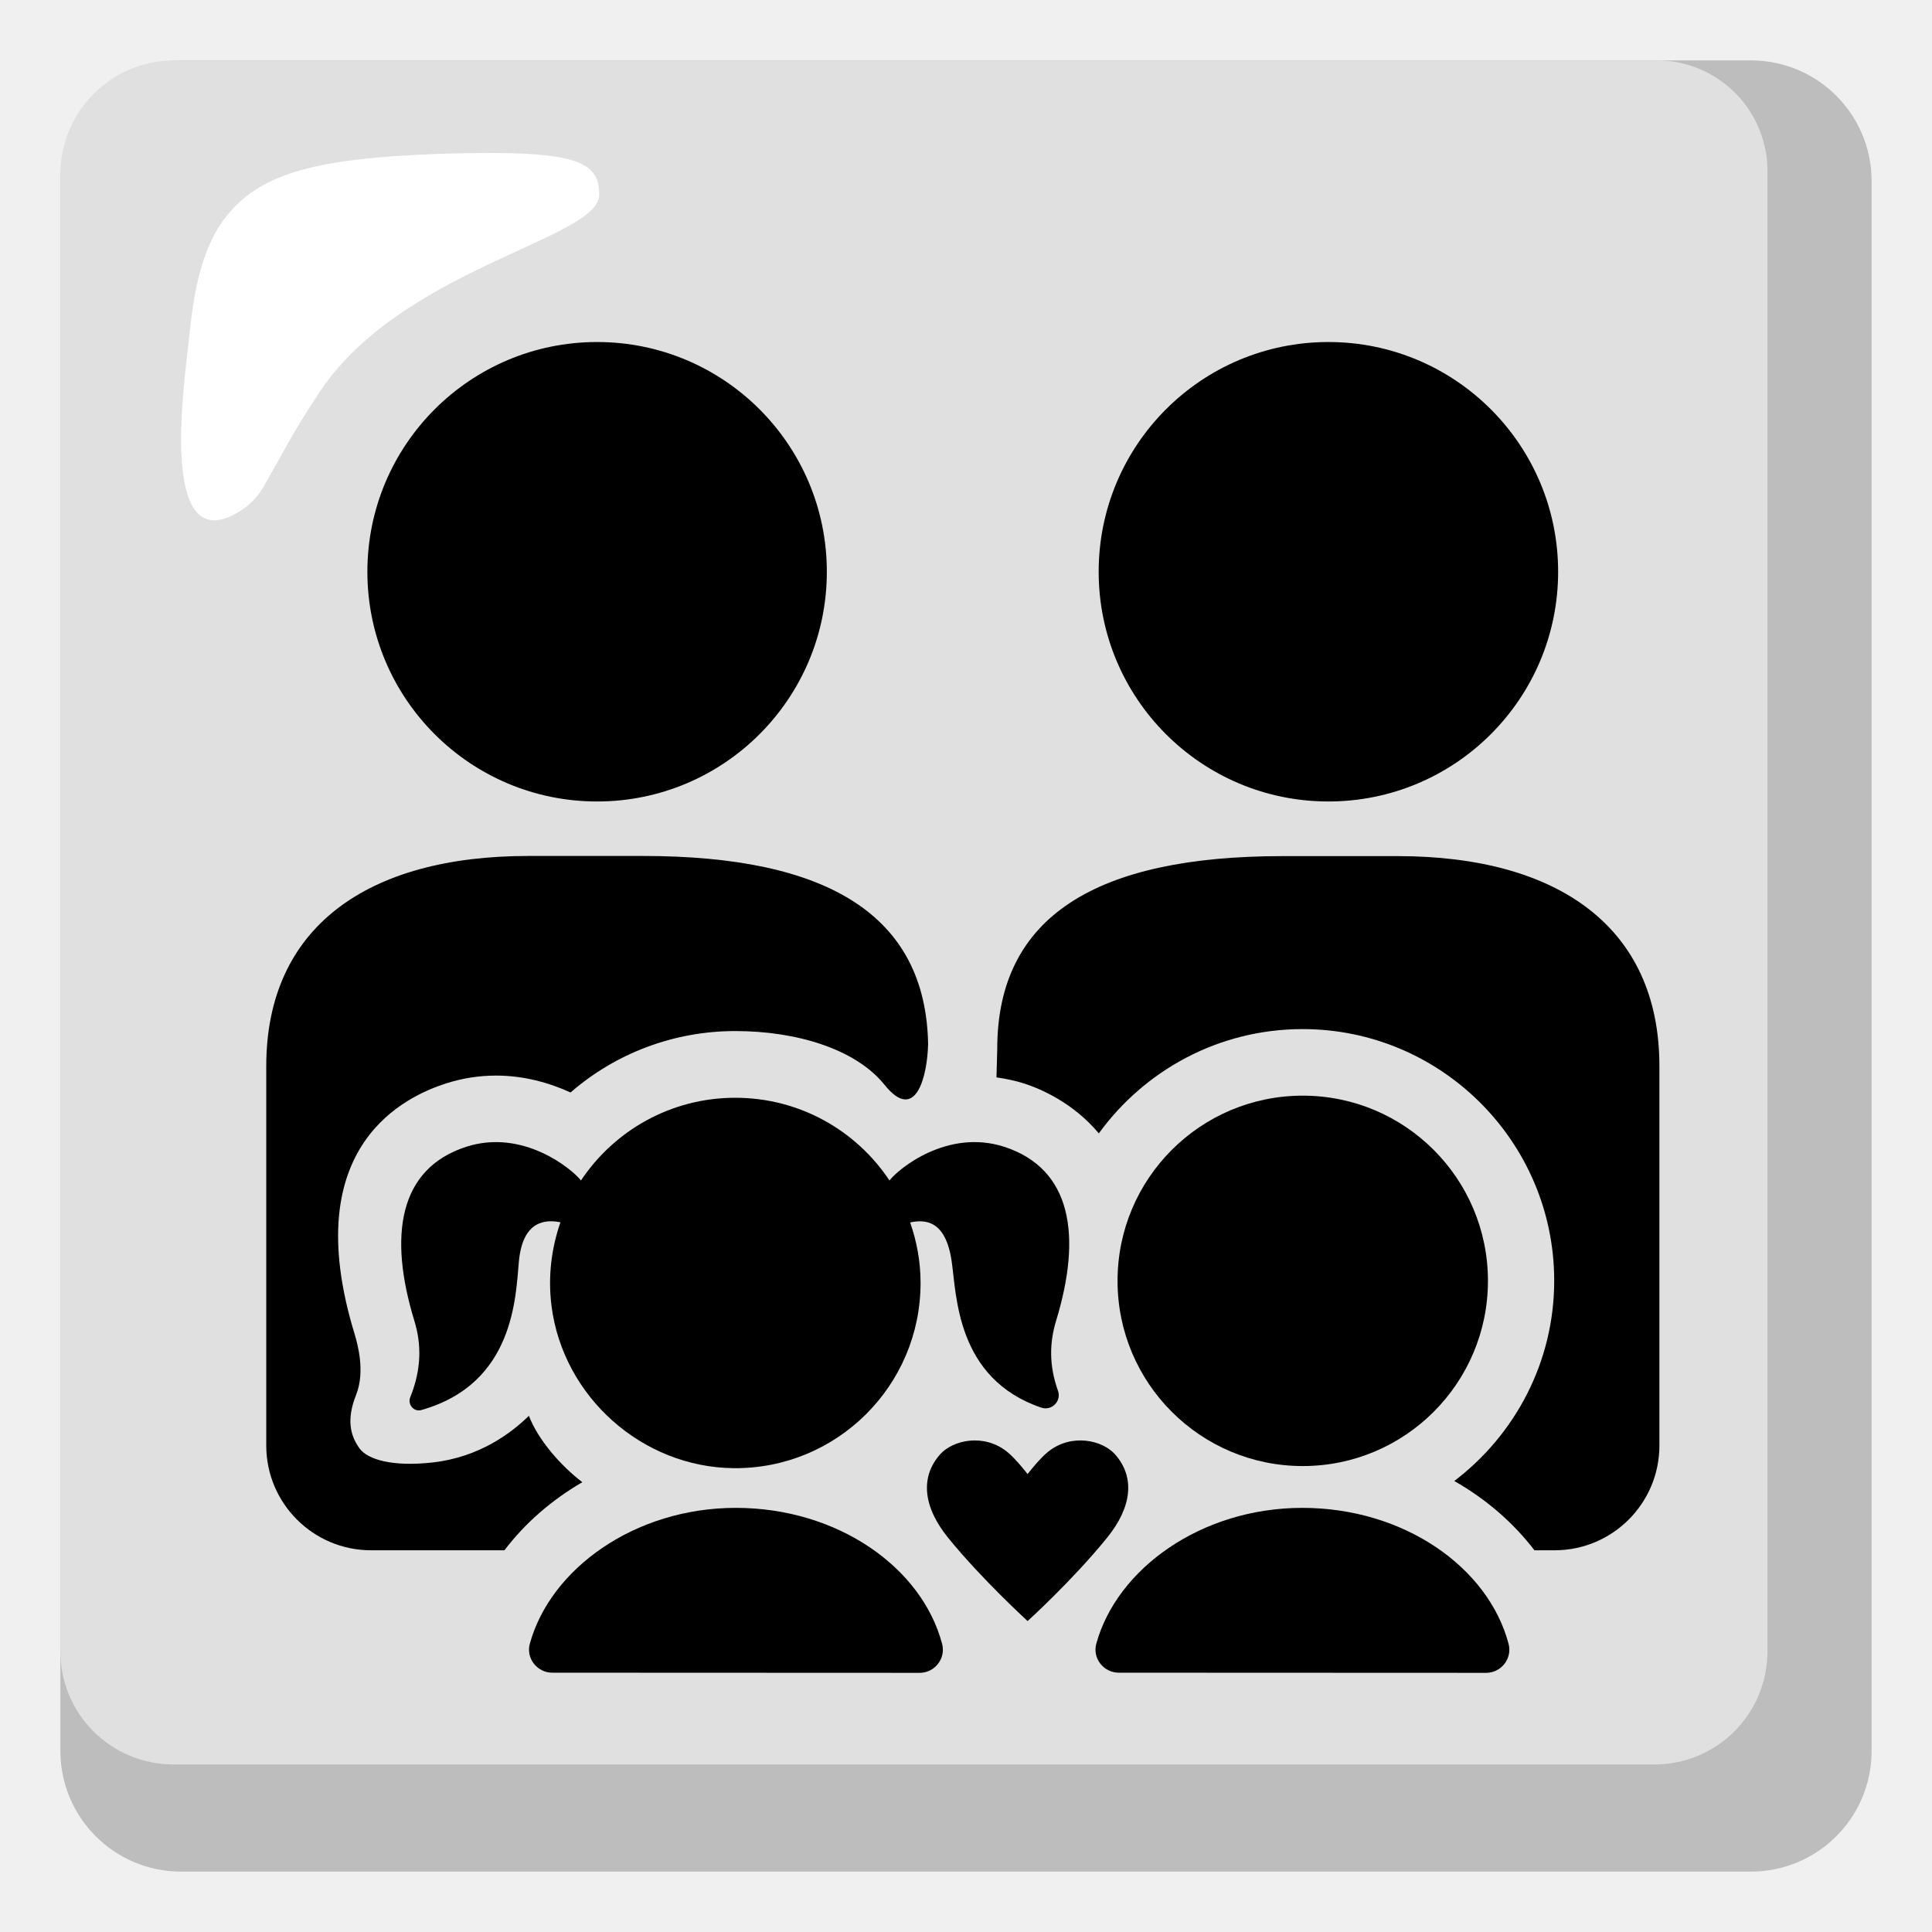
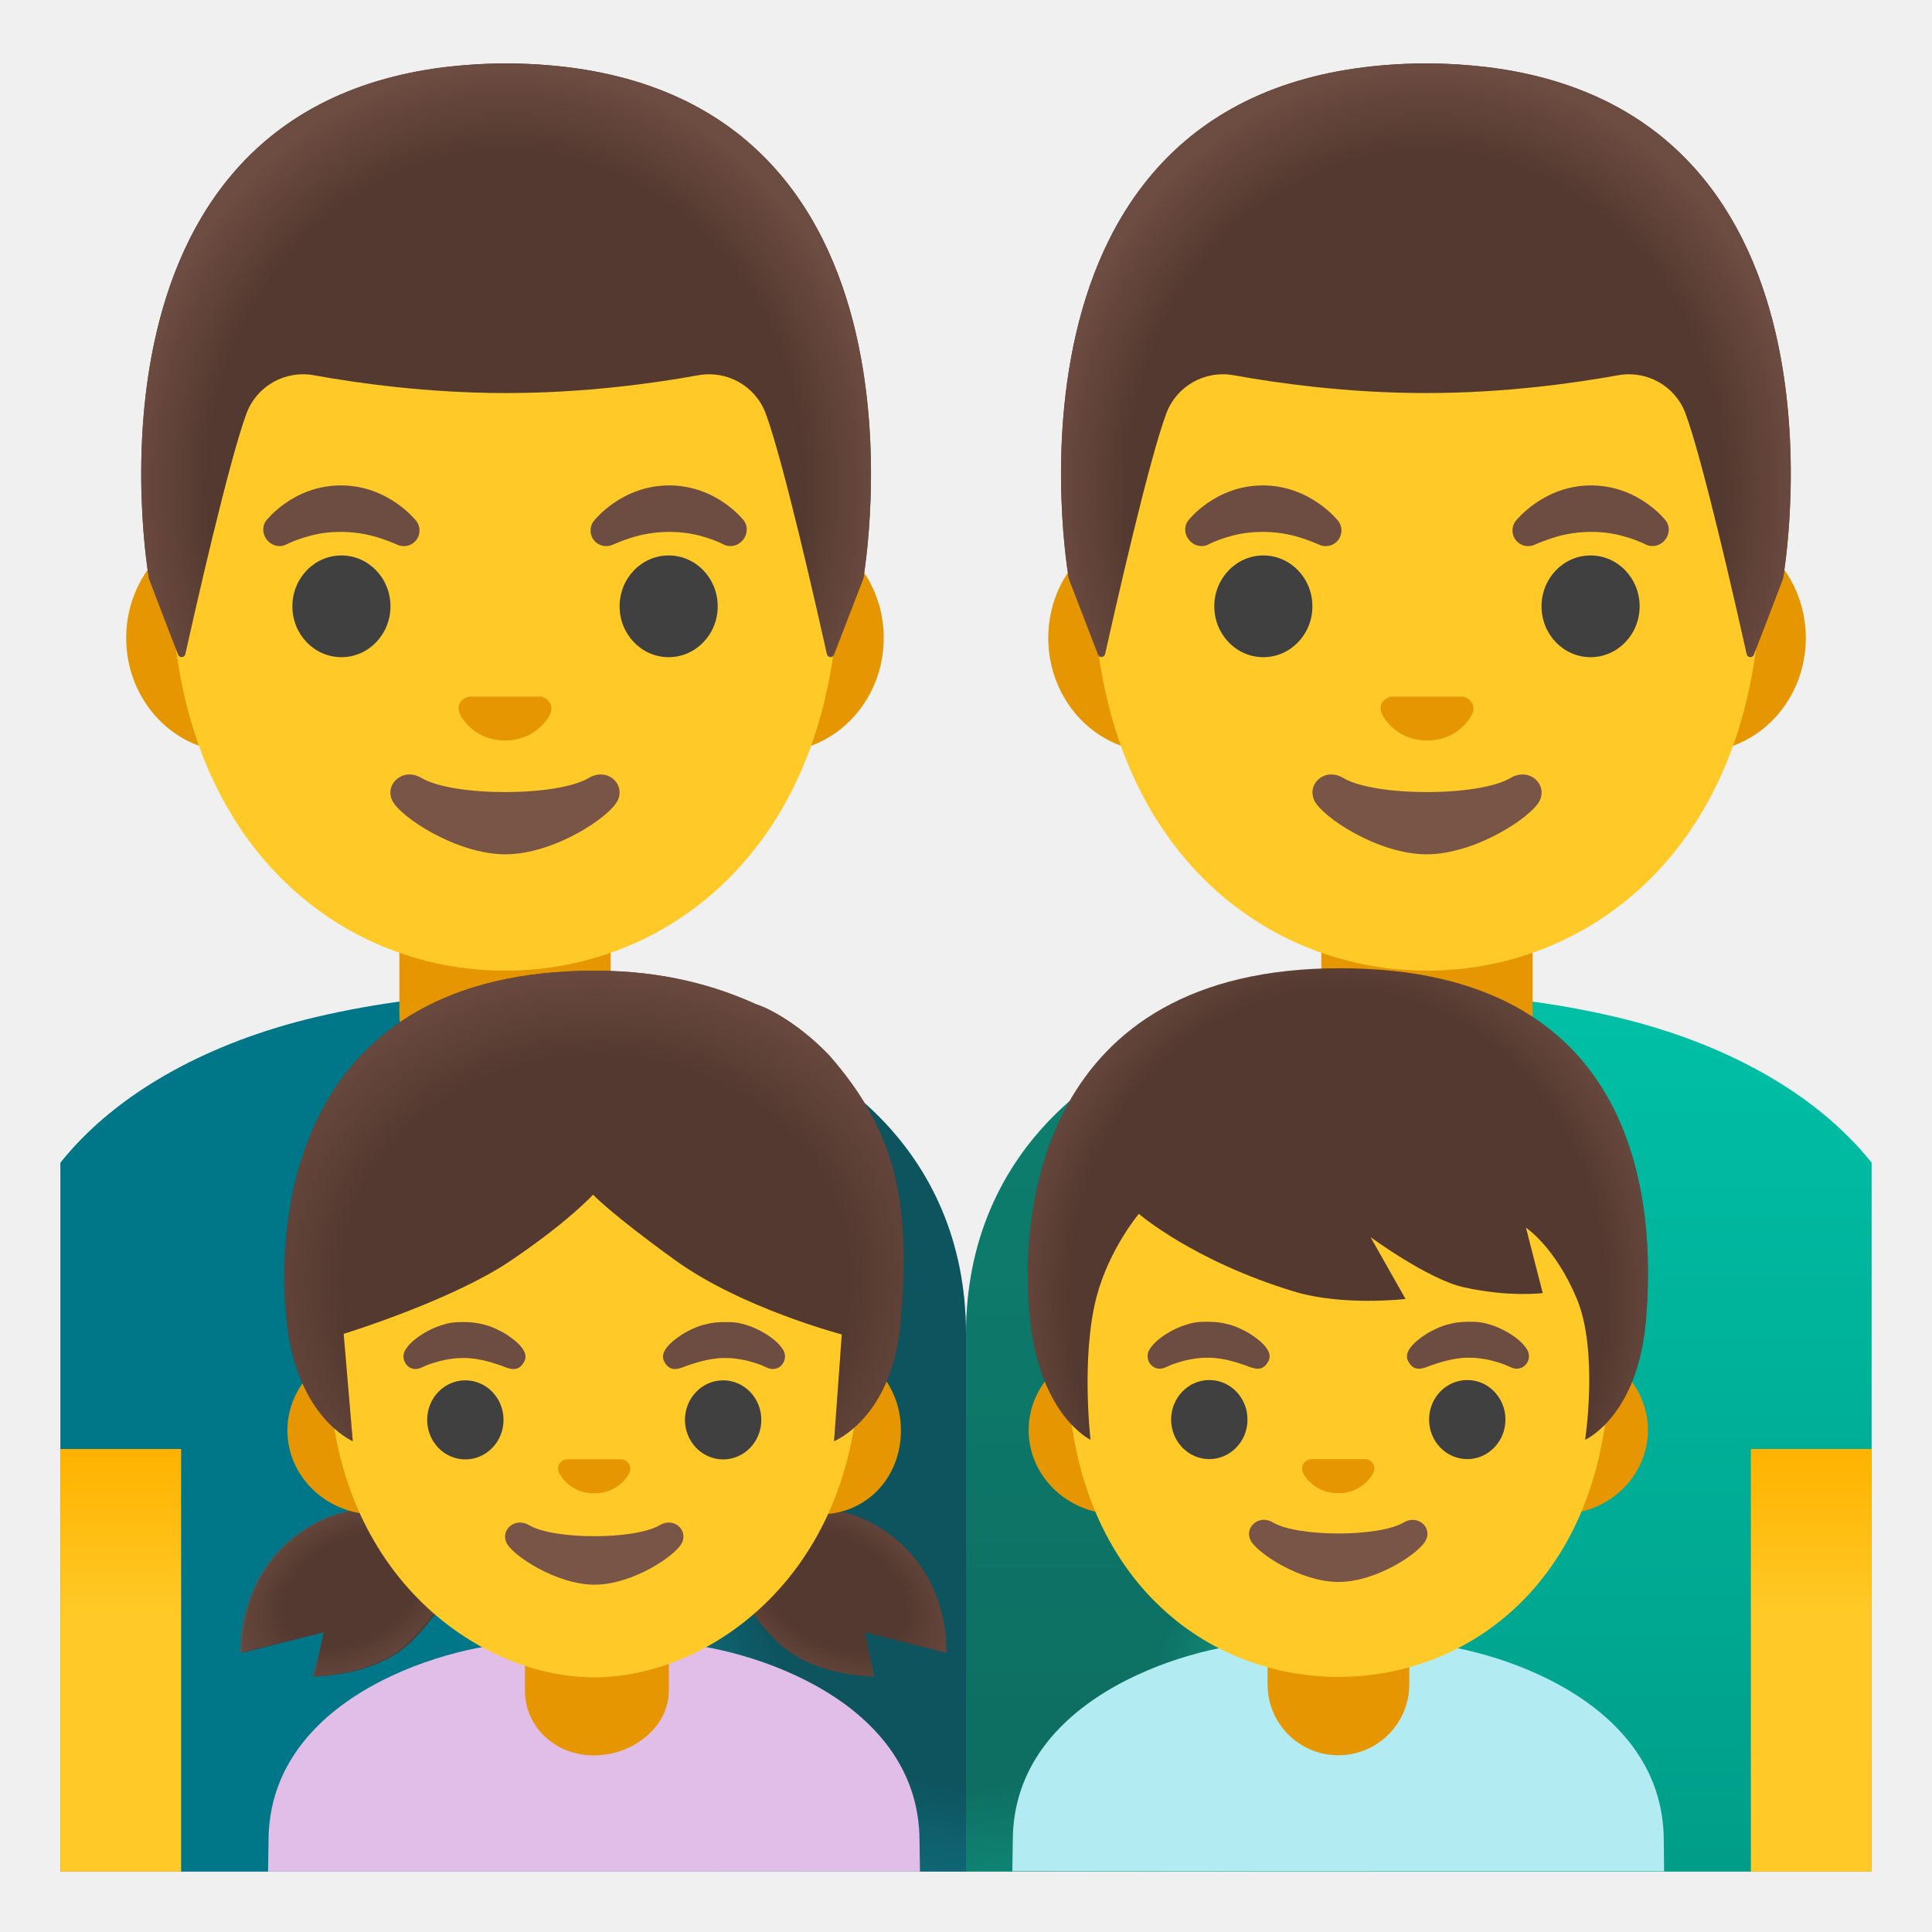
- <svg xmlns="http://www.w3.org/2000/svg" version="1.1" id="Layer_2_00000086663615544155840830000007402014065693307327_" x="0px" y="0px" viewBox="0 0 128 128" style="enable-background:new 0 0 128 128;" xml:space="preserve">
+ <svg xmlns="http://www.w3.org/2000/svg" version="1.1" id="Layer_1" x="0px" y="0px" viewBox="0 0 128 128" style="enable-background:new 0 0 128 128;" xml:space="preserve">
  <g>
-     <path style="fill:#BDBDBD;" d="M116,4H12c-4.42,0-8,3.58-8,8v104c0,4.42,3.58,8,8,8h104c4.42,0,8-3.58,8-8V12   C124,7.58,120.42,4,116,4z" />
-     <path style="fill:#E0E0E0;" d="M109.7,4H11.5C7.37,4.03,4.03,7.37,4,11.5v97.9c-0.01,4.14,3.34,7.49,7.48,7.5c0.01,0,0.01,0,0.02,0   h98.1c4.14,0.01,7.49-3.34,7.5-7.48c0-0.01,0-0.01,0-0.02V11.5c0.09-4.05-3.13-7.41-7.18-7.5C109.85,4,109.77,4,109.7,4z" />
-     <path style="fill:#FFFFFF;" d="M39.7,12.9c0-2.3-1.6-3-10.8-2.7c-7.7,0.3-11.5,1.2-13.8,4c-1.9,2.3-2.3,5.6-2.6,8.4   c-0.2,2.2-2.2,14.9,3.5,11.2c0.68-0.45,1.23-1.07,1.6-1.8c1.2-2.1,1.9-3.5,3.3-5.6C26.2,17.8,39.7,15.9,39.7,12.9z" />
-     <g>
-       <path d="M38.58,98.2c-1.42-1.09-2.91-2.77-3.54-4.4c-1.16,1.14-3.28,2.74-6.36,3.09c-2.65,0.3-4.32-0.18-4.86-0.93    c-0.65-0.89-0.85-1.98-0.23-3.54c0.63-1.57,0.08-3.44-0.1-4.05c-3.86-12.62,3.58-15.78,6.03-16.58c1.08-0.35,2.21-0.53,3.34-0.53    c1.82,0,3.5,0.46,4.94,1.12c2.99-2.6,6.85-4.07,10.91-4.07c4.07,0,7.99,1.19,9.9,3.57c2.06,2.56,2.83-0.57,2.88-2.71    c-0.16-8.57-6.71-12.46-18.89-12.46h-7.61c-10.64,0-17.35,4.71-17.35,13.93v25.13c0,3.83,3.11,6.94,6.94,6.94h8.84    C34.77,100.93,36.53,99.39,38.58,98.2z" />
-       <circle cx="39.56" cy="37.88" r="15.22" />
-       <path d="M92.59,56.72h-7.61c-12.33,0-18.91,3.98-18.91,12.77l-0.05,1.89c0.64,0.09,1.26,0.22,1.88,0.42    c1.09,0.36,3.22,1.28,4.9,3.29c3.03-4.18,7.95-6.91,13.5-6.91c9.19,0,16.67,7.48,16.67,16.67c0,5.41-2.61,10.22-6.62,13.27    c2.11,1.2,3.92,2.77,5.31,4.59H103c3.83,0,6.94-3.11,6.94-6.94V70.65C109.95,61.43,103.23,56.72,92.59,56.72z" />
-       <circle cx="88.01" cy="37.88" r="15.22" />
-       <circle cx="86.31" cy="84.86" r="12.27" />
-       <path d="M74.12,110.82c-1,0-1.75-0.95-1.49-1.91c1.36-4.97,6.95-9.01,13.65-9.01c6.73,0,12.33,3.93,13.67,9.02    c0.25,0.96-0.49,1.91-1.49,1.91L74.12,110.82L74.12,110.82z" />
-       <path d="M36.59,110.82c-1,0-1.75-0.95-1.49-1.91c1.36-4.97,6.95-9.01,13.65-9.01c6.73,0,12.33,3.93,13.67,9.02    c0.25,0.96-0.49,1.91-1.49,1.91L36.59,110.82L36.59,110.82z" />
-       <path d="M69.97,87.5c1.72-5.63,1.04-10.06-3.43-11.52c-3.77-1.22-7.02,1.46-7.61,2.23c-2.2-3.31-5.95-5.48-10.22-5.48    s-8.02,2.18-10.22,5.48c-0.59-0.76-3.84-3.45-7.61-2.23c-4.47,1.45-5.15,5.89-3.43,11.52c0.48,1.56,0.48,3.21-0.27,5.07    c-0.19,0.48,0.24,0.99,0.73,0.85c6.2-1.75,6.25-7.56,6.47-9.87c0.26-2.69,1.76-2.77,2.75-2.57c-0.59,1.71-0.84,3.58-0.59,5.55    c0.77,6.01,6,10.68,12.07,10.74c6.83,0.06,12.38-5.46,12.38-12.27c0-1.41-0.25-2.75-0.69-4.01c0.99-0.21,2.35-0.16,2.75,2.57    c0.33,2.22,0.29,7.78,5.94,9.7c0.68,0.23,1.34-0.42,1.11-1.1C69.49,90.46,69.53,88.95,69.97,87.5z" />
-       <path d="M73.88,96.36c-0.84-0.95-2.9-1.42-4.45-0.17c-0.58,0.47-1.35,1.47-1.35,1.47s-0.77-1-1.35-1.47    c-1.55-1.25-3.61-0.78-4.45,0.17c-1.33,1.51-1.12,3.49,0.55,5.54c2.29,2.81,5.25,5.49,5.25,5.5c0,0,2.96-2.68,5.25-5.5    C75,99.85,75.21,97.87,73.88,96.36z" />
+     <linearGradient id="SVGID_1_" gradientUnits="userSpaceOnUse" x1="-354" y1="4.703" x2="-354" y2="60.234" gradientTransform="matrix(-1 0 0 -1 -260 128)">
+       <stop offset="0" style="stop-color:#009E89" />
+       <stop offset="1" style="stop-color:#00BFA5" />
+     </linearGradient>
+     <path style="fill:url(#SVGID_1_);" d="M64,88.4V124h60V77.03c-3.84-4.8-10.05-8.01-16.86-9.63c-4.15-0.98-8.54-1.55-13.06-1.55   c-1.24,0-2.49,0.04-3.75,0.14c-1.75,0.12-3.5,0.33-5.27,0.63C73.18,68.67,64,76.12,64,88.4z" />
+   </g>
+   <g id="neck_7_">
+     <path style="fill:#E59600;" d="M94.54,74.12L94.54,74.12c3.87,0,7-3.13,7-7V60.7h-14v6.42C87.54,70.99,90.68,74.12,94.54,74.12z" />
+   </g>
+   <g id="arm_2_">
+     <linearGradient id="SVGID_2_" gradientUnits="userSpaceOnUse" x1="120" y1="3.512" x2="120" y2="31.755" gradientTransform="matrix(1 0 0 -1 0 128)">
+       <stop offset="0.604" style="stop-color:#FFCA28" />
+       <stop offset="1" style="stop-color:#FFB300" />
+     </linearGradient>
+     <polygon style="fill:url(#SVGID_2_);" points="124,96 124,97 124,98 124,124 117.96,124 117,124 116,124 116,96  " />
+   </g>
+   <g id="ears_9_">
+     <path style="fill:#E59600;" d="M76.52,34.74h36.05c3.89,0,7.07,3.39,7.07,7.53s-3.18,7.53-7.07,7.53H76.52   c-3.89,0-7.07-3.39-7.07-7.53S72.63,34.74,76.52,34.74z" />
+   </g>
+   <path id="head_4_" style="fill:#FFCA28;" d="M94.54,8.11L94.54,8.11L94.54,8.11c11.48,0,22.11,12.28,22.11,29.94  c0,17.57-10.95,26.26-22.11,26.26s-22.11-8.69-22.11-26.26C72.43,20.39,83.06,8.11,94.54,8.11z" />
+   <path id="mouth_6_" style="fill:#795548;" d="M88.99,51.54c2.1,1.25,8.99,1.25,11.09,0c1.21-0.72,2.44,0.38,1.94,1.48  c-0.49,1.08-4.25,3.58-7.5,3.58s-6.96-2.5-7.45-3.58C86.57,51.92,87.78,50.82,88.99,51.54z" />
+   <path id="nose_6_" style="fill:#E59600;" d="M92,46.2c0.07-0.03,0.14-0.05,0.21-0.05h4.67c0.07,0.01,0.14,0.03,0.21,0.05  c0.42,0.17,0.66,0.61,0.46,1.08c-0.2,0.47-1.13,1.78-3,1.78c-1.87,0-2.8-1.31-3-1.78C91.34,46.81,91.57,46.37,92,46.2z" />
+   <g id="eyes_6_">
+     <ellipse style="fill:#404040;" cx="105.38" cy="40.17" rx="3.25" ry="3.37" />
+     <ellipse style="fill:#404040;" cx="83.7" cy="40.17" rx="3.25" ry="3.37" />
+   </g>
+   <g id="eyebrows_6_">
+     <path style="fill:#6D4C41;" d="M110.38,34.51c0,0-1.79-2.35-4.97-2.35s-5.01,2.38-5.01,2.38c-0.33,0.47-0.23,1.11,0.24,1.45   c0.28,0.2,0.63,0.24,0.94,0.14c0,0,0.97-0.44,1.88-0.66c0.91-0.22,1.91-0.29,2.9-0.18c1.5,0.17,2.73,0.81,2.73,0.81   C110.04,36.49,110.96,35.37,110.38,34.51z" />
+     <path style="fill:#6D4C41;" d="M78.7,34.51c0,0,1.79-2.35,4.97-2.35s5.01,2.38,5.01,2.38c0.33,0.47,0.23,1.11-0.24,1.45   c-0.28,0.2-0.63,0.24-0.94,0.14c0,0-0.97-0.44-1.88-0.66c-0.91-0.22-1.91-0.29-2.9-0.18C81.22,35.45,80,36.1,80,36.1   C79.04,36.49,78.13,35.37,78.7,34.51z" />
+   </g>
+   <g id="hairGroup_1_">
+     <path id="hair_1_" style="fill:#543930;" d="M94.46,4.2L94.46,4.2c0,0,0.01,0,0.01,0s0.01,0,0.01,0v0   c29.74,0.16,23.65,34.13,23.65,34.13s-1.33,3.5-1.94,5.05c-0.09,0.22-0.41,0.2-0.46-0.04c-0.64-2.84-2.92-12.91-4.07-15.97   c-0.68-1.8-2.55-2.85-4.45-2.51c-2.92,0.53-7.56,1.18-12.68,1.18c-0.02,0-0.04,0-0.06,0s-0.04,0-0.06,0   c-5.12,0-9.76-0.65-12.68-1.18c-1.9-0.34-3.77,0.71-4.45,2.51c-1.15,3.05-3.42,13.06-4.06,15.94c-0.05,0.24-0.38,0.26-0.46,0.03   l-1.95-5.02C70.81,38.33,64.72,4.36,94.46,4.2z" />
+     <radialGradient id="hairHighlights_2_" cx="-354.471" cy="95.612" r="24.934" gradientTransform="matrix(-1 0 0 -1.1282 -260 140.2567)" gradientUnits="userSpaceOnUse">
+       <stop offset="0.794" style="stop-color:#6D4C41;stop-opacity:0" />
+       <stop offset="1" style="stop-color:#6D4C41" />
+     </radialGradient>
+     <path id="hairHighlights_1_" style="fill:url(#hairHighlights_2_);" d="M70.81,38.33c0,0-6.09-33.97,23.65-34.13v0   c0,0,0.01,0,0.01,0h0c0,0,0.01,0,0.01,0l0,0c0.46,0,0.92,0.01,1.36,0.03c0.89,0.04,1.74,0.11,2.56,0.2c0.01,0,0.02,0,0.03,0   c0.06,0.01,0.11,0.02,0.17,0.02c25.04,3.15,19.53,33.87,19.53,33.87l-1.95,5.03c-0.09,0.22-0.41,0.2-0.46-0.03   c-0.64-2.87-2.92-12.9-4.07-15.95c-0.68-1.8-2.55-2.85-4.45-2.51c-2.92,0.53-7.56,1.18-12.68,1.18c-0.02,0-0.04,0-0.06,0   s-0.04,0-0.06,0c-5.12,0-9.76-0.65-12.68-1.18c-1.9-0.34-3.77,0.71-4.45,2.51c-1.15,3.07-3.44,13.15-4.07,15.98   c-0.05,0.23-0.37,0.26-0.46,0.03C72.15,41.84,70.81,38.33,70.81,38.33z" />
+   </g>
+   <g>
+     <path style="fill:#007689;" d="M64,88.4V124H4V77.03c3.84-4.8,10.05-8.01,16.86-9.63c4.15-0.98,8.54-1.55,13.06-1.55   c1.24,0,2.49,0.04,3.75,0.14c1.75,0.12,3.5,0.33,5.27,0.63C54.82,68.67,64,76.12,64,88.4z" />
+   </g>
+   <g id="neck_9_">
+     <path style="fill:#E59600;" d="M33.46,74.12L33.46,74.12c-3.87,0-7-3.13-7-7V60.7h14v6.42C40.46,70.99,37.32,74.12,33.46,74.12z" />
+   </g>
+   <g id="arm_1_">
+     <linearGradient id="SVGID_3_" gradientUnits="userSpaceOnUse" x1="8" y1="3.512" x2="8" y2="31.755" gradientTransform="matrix(1 0 0 -1 0 128)">
+       <stop offset="0.604" style="stop-color:#FFCA28" />
+       <stop offset="1" style="stop-color:#FFB300" />
+     </linearGradient>
+     <polygon style="fill:url(#SVGID_3_);" points="4,96 4,97 4,98 4,124 10.04,124 11,124 12,124 12,96  " />
+   </g>
+   <g id="ears_7_">
+     <path style="fill:#E59600;" d="M51.48,34.74H15.43c-3.89,0-7.07,3.39-7.07,7.53s3.18,7.53,7.07,7.53h36.05   c3.89,0,7.07-3.39,7.07-7.53S55.37,34.74,51.48,34.74z" />
+   </g>
+   <path id="head_6_" style="fill:#FFCA28;" d="M33.46,8.11L33.46,8.11L33.46,8.11c-11.48,0-22.11,12.28-22.11,29.94  c0,17.57,10.95,26.26,22.11,26.26s22.11-8.69,22.11-26.26C55.57,20.39,44.94,8.11,33.46,8.11z" />
+   <path id="mouth_7_" style="fill:#795548;" d="M39.01,51.54c-2.1,1.25-8.99,1.25-11.09,0c-1.21-0.72-2.44,0.38-1.94,1.48  c0.49,1.08,4.25,3.58,7.5,3.58s6.96-2.5,7.45-3.58C41.44,51.92,40.22,50.82,39.01,51.54z" />
+   <path id="nose_7_" style="fill:#E59600;" d="M36,46.2c-0.07-0.03-0.14-0.05-0.21-0.05h-4.67c-0.07,0.01-0.14,0.03-0.21,0.05  c-0.42,0.17-0.66,0.61-0.45,1.08c0.2,0.47,1.13,1.78,3,1.78c1.87,0,2.8-1.31,3-1.78C36.66,46.81,36.43,46.37,36,46.2z" />
+   <g id="eyes_7_">
+     <ellipse style="fill:#404040;" cx="22.62" cy="40.17" rx="3.25" ry="3.37" />
+     <ellipse style="fill:#404040;" cx="44.3" cy="40.17" rx="3.25" ry="3.37" />
+   </g>
+   <g id="eyebrows_7_">
+     <path style="fill:#6D4C41;" d="M17.62,34.51c0,0,1.78-2.35,4.97-2.35s5.01,2.38,5.01,2.38c0.33,0.47,0.23,1.11-0.24,1.45   c-0.28,0.2-0.63,0.24-0.94,0.14c0,0-0.97-0.44-1.88-0.66s-1.91-0.29-2.9-0.18c-1.5,0.17-2.73,0.81-2.73,0.81   C17.96,36.49,17.04,35.37,17.62,34.51z" />
+     <path style="fill:#6D4C41;" d="M49.3,34.51c0,0-1.78-2.35-4.97-2.35s-5.01,2.38-5.01,2.38c-0.33,0.47-0.23,1.11,0.24,1.45   c0.28,0.2,0.63,0.24,0.94,0.14c0,0,0.97-0.44,1.88-0.66s1.91-0.29,2.9-0.18C46.78,35.45,48,36.1,48,36.1   C48.96,36.49,49.87,35.37,49.3,34.51z" />
+   </g>
+   <g id="hairGroup">
+     <path id="hair_12_" style="fill:#543930;" d="M33.54,4.2L33.54,4.2c0,0-0.01,0-0.01,0s-0.01,0-0.01,0v0   C3.78,4.36,9.87,38.33,9.87,38.33s1.33,3.5,1.94,5.05c0.09,0.22,0.41,0.2,0.46-0.04c0.64-2.84,2.92-12.91,4.07-15.97   c0.68-1.8,2.55-2.85,4.45-2.51c2.91,0.53,7.56,1.18,12.68,1.18c0.02,0,0.04,0,0.06,0s0.04,0,0.06,0c5.12,0,9.76-0.65,12.68-1.18   c1.9-0.34,3.77,0.71,4.45,2.51c1.15,3.05,3.42,13.06,4.06,15.94c0.05,0.24,0.38,0.26,0.47,0.03l1.95-5.02   C57.19,38.33,63.28,4.36,33.54,4.2z" />
+     <radialGradient id="hairHighlights_7_" cx="33.529" cy="95.612" r="24.934" gradientTransform="matrix(1 0 0 -1.1282 0 140.2567)" gradientUnits="userSpaceOnUse">
+       <stop offset="0.794" style="stop-color:#6D4C41;stop-opacity:0" />
+       <stop offset="1" style="stop-color:#6D4C41" />
+     </radialGradient>
+     <path id="hairHighlights" style="fill:url(#hairHighlights_7_);" d="M57.19,38.33c0,0,6.09-33.97-23.65-34.13v0c0,0-0.01,0-0.01,0   h0c0,0-0.01,0-0.01,0l0,0c-0.46,0-0.92,0.01-1.36,0.03c-0.89,0.04-1.74,0.11-2.56,0.2c-0.01,0-0.02,0-0.02,0   c-0.06,0.01-0.11,0.02-0.17,0.02C4.36,7.61,9.87,38.33,9.87,38.33l1.95,5.03c0.09,0.22,0.41,0.2,0.46-0.03   c0.64-2.87,2.92-12.9,4.07-15.95c0.68-1.8,2.55-2.85,4.45-2.51c2.91,0.53,7.56,1.18,12.68,1.18c0.02,0,0.04,0,0.06,0s0.04,0,0.06,0   c5.12,0,9.76-0.65,12.68-1.18c1.9-0.34,3.77,0.71,4.45,2.51c1.15,3.07,3.44,13.15,4.07,15.98c0.05,0.23,0.37,0.26,0.46,0.03   C55.85,41.84,57.19,38.33,57.19,38.33z" />
+   </g>
+   <radialGradient id="SVGID_4_" cx="64" cy="33.024" r="27.103" gradientTransform="matrix(1 0 0 -1.4568 0 143.084)" gradientUnits="userSpaceOnUse">
+     <stop offset="0.594" style="stop-color:#212121" />
+     <stop offset="1" style="stop-color:#616161;stop-opacity:0.05" />
+   </radialGradient>
+   <path style="opacity:0.4;fill:url(#SVGID_4_);enable-background:new    ;" d="M91,65.95V124H37V65.98c0.22,0,0.45,0.01,0.67,0.01  c1.75,0.12,3.5,0.33,5.27,0.63C54.82,68.67,64,76.12,64,88.4c0-12.19,9.05-19.62,20.8-21.73c0.1-0.02,0.2-0.03,0.3-0.05  c0.49-0.08,0.98-0.16,1.47-0.23s0.98-0.14,1.47-0.19c0.49-0.06,0.98-0.11,1.47-0.15c0.03,0,0.06,0,0.09-0.01  C90.06,66.01,90.53,65.98,91,65.95z" />
+   <path id="shirt_8_" style="fill:#E1BEE7;" d="M60.92,121.98c0-9.84-12.51-13.14-16.87-13.14h-9.38c-4.35,0-16.88,3.3-16.88,13.14  c0,0-0.01,0.79-0.03,2.02h1.02h0.98h39.19h0.98h1.02C60.93,122.98,60.92,121.98,60.92,121.98z" />
+   <g id="neck_4_">
+     <path style="fill:#E59600;" d="M39.35,116.3c-2.6,0-4.57-1.92-4.57-4.29v-2.38h9.53v2.38C44.32,114.38,41.96,116.3,39.35,116.3z" />
+   </g>
+   <g id="hair_x5F_back_1_">
+     <g id="hair_8_">
+       <path style="fill:#543930;" d="M20.82,111.07l0.62-2.92l-5.39,1.35c0,0-0.38-5.2,4.26-8.2c5.09-3.29,10.94,0.22,10.94,0.22    s-0.58,3.93-4.06,7.3C24.84,111.09,20.82,111.07,20.82,111.07z" />
    </g>
+     <g id="hair_5_">
+       <path style="fill:#543930;" d="M57.92,111.07l-0.62-2.92l5.39,1.35c0,0,0.38-5.2-4.26-8.2c-5.09-3.29-10.94,0.22-10.94,0.22    s0.58,3.93,4.06,7.3C53.9,111.09,57.92,111.07,57.92,111.07z" />
+     </g>
+     <radialGradient id="hairHighlights_8_" cx="55.273" cy="22.628" r="9.837" gradientTransform="matrix(0.8651 0.5016 0.3314 -0.5715 -0.0438 90.5765)" gradientUnits="userSpaceOnUse">
+       <stop offset="0.525" style="stop-color:#6D4C41;stop-opacity:0" />
+       <stop offset="1" style="stop-color:#6D4C41" />
+     </radialGradient>
+     <path id="hairHighlights_6_" style="fill:url(#hairHighlights_8_);" d="M57.92,111.07l-0.62-2.92l5.39,1.35c0,0,0.38-5.2-4.26-8.2   c-5.09-3.29-10.94,0.22-10.94,0.22s0.58,3.93,4.06,7.3C53.9,111.09,57.92,111.07,57.92,111.07z" />
+     <radialGradient id="hairHighlights_9_" cx="1274.531" cy="22.628" r="9.342" gradientTransform="matrix(-0.8651 0.5016 -0.3314 -0.5715 1133.414 -521.0203)" gradientUnits="userSpaceOnUse">
+       <stop offset="0.525" style="stop-color:#6D4C41;stop-opacity:0" />
+       <stop offset="1" style="stop-color:#6D4C41" />
+     </radialGradient>
+     <path id="hairHighlights_4_" style="fill:url(#hairHighlights_9_);" d="M20.68,111.07l0.62-2.92l-5.39,1.35c0,0-0.38-5.2,4.26-8.2   c5.09-3.29,10.94,0.22,10.94,0.22s-0.58,3.93-4.06,7.3C24.7,111.09,20.68,111.07,20.68,111.07z" />
+   </g>
+   <g id="ears_1_">
+     <path style="fill:#E59600;" d="M54.31,89.21h-3.97H28.8h-3.98c-3.18,0-5.78,2.5-5.78,5.56s2.6,5.56,5.78,5.56h3.98h21.53h3.97   c3.18,0,5.39-2.5,5.39-5.56S57.49,89.21,54.31,89.21z" />
+   </g>
+   <path id="head_7_" style="fill:#FFCA28;" d="M39.36,66.27L39.36,66.27L39.36,66.27c-9.33,0-17.57,9.8-17.57,23.9  c0,14.02,9.87,20.96,17.57,20.96s17.57-6.93,17.57-20.96C56.93,76.06,48.68,66.27,39.36,66.27z" />
+   <path id="mouth_8_" style="fill:#795548;" d="M43.7,101.05c-1.64,0.97-7,0.97-8.64,0c-0.94-0.56-1.9,0.3-1.51,1.15  c0.38,0.84,3.31,2.79,5.84,2.79s5.42-1.95,5.8-2.79C45.58,101.35,44.64,100.49,43.7,101.05z" />
+   <path id="nose_8_" style="fill:#E59600;" d="M41.35,96.72c-0.05-0.02-0.11-0.04-0.17-0.04h-3.63c-0.06,0.01-0.11,0.02-0.17,0.04  c-0.33,0.13-0.51,0.47-0.35,0.84c0.16,0.36,0.88,1.38,2.34,1.38s2.18-1.02,2.34-1.38C41.86,97.19,41.68,96.85,41.35,96.72z" />
+   <g id="eyes_8_">
+     <ellipse style="fill:#404040;" cx="30.83" cy="94.07" rx="2.53" ry="2.62" />
+     <ellipse style="fill:#404040;" cx="47.91" cy="94.07" rx="2.53" ry="2.62" />
+   </g>
+   <g id="eyebrows_8_">
+     <path style="fill:#6D4C41;" d="M26.87,89.41c0.1-0.13,0.13-0.21,0.31-0.39c0.4-0.42,1.18-0.92,1.94-1.18   c0.73-0.25,1.07-0.25,1.62-0.25c0.85,0,1.37,0.18,1.62,0.25c0.35,0.12,0.68,0.28,1.01,0.46c0.55,0.33,1.74,1.14,1.38,1.87   c-0.4,0.81-1.01,0.51-1.56,0.3c-0.24-0.07-1.32-0.5-2.46-0.5c-0.62,0-0.88,0.07-1.05,0.09c-0.73,0.12-1.28,0.35-1.38,0.38   c-0.38,0.15-0.65,0.37-1.08,0.2C26.77,90.44,26.58,89.84,26.87,89.41z" />
+     <path style="fill:#6D4C41;" d="M51.87,89.41c-0.1-0.13-0.13-0.21-0.31-0.39c-0.4-0.42-1.18-0.92-1.94-1.18   c-0.73-0.25-1.07-0.25-1.62-0.25c-0.85,0-1.37,0.18-1.62,0.25c-0.35,0.12-0.68,0.28-1.01,0.46c-0.55,0.33-1.74,1.14-1.38,1.87   c0.4,0.81,1.01,0.51,1.56,0.3c0.24-0.07,1.32-0.5,2.46-0.5c0.62,0,0.88,0.07,1.04,0.09c0.73,0.12,1.28,0.35,1.38,0.38   c0.38,0.15,0.65,0.37,1.08,0.2C51.97,90.44,52.16,89.84,51.87,89.41z" />
+   </g>
+   <g id="hair_x5F_front_1_">
+     <g id="hair_4_">
+       <path style="fill:#543930;" d="M54.93,69.91c-2.33-2.43-4.56-3.32-4.78-3.35c-2.71-1.24-6.2-2.25-10.72-2.25    c-19.88,0-21.23,16.2-20.43,23.33c0.7,6.29,4.37,7.84,4.37,7.84l-0.6-7.11c0,0,7.11-2.18,11.04-4.83    c3.87-2.61,5.48-4.39,5.48-4.39s1.2,1.28,5.44,4.34c4.4,3.18,11.04,4.92,11.04,4.92l-0.51,7.07c0,0,3.85-1.54,4.4-7.84    C60.36,79.75,59.42,75.03,54.93,69.91z" />
+     </g>
+     <radialGradient id="hairHighlights_10_" cx="46.695" cy="43.215" r="23.474" gradientTransform="matrix(1.0432 0 0 -0.9174 -9.2029 124.4322)" gradientUnits="userSpaceOnUse">
+       <stop offset="0.685" style="stop-color:#6D4C41;stop-opacity:0" />
+       <stop offset="1" style="stop-color:#6D4C41" />
+     </radialGradient>
+     <path id="hairHighlights_5_" style="fill:url(#hairHighlights_10_);" d="M54.93,69.91c-2.33-2.43-4.56-3.32-4.78-3.35   c-2.71-1.24-6.2-2.25-10.72-2.25c-19.88,0-21.23,16.2-20.43,23.33c0.7,6.29,4.37,7.84,4.37,7.84l-0.6-7.11   c0,0,7.11-2.18,11.04-4.83c3.87-2.61,5.48-4.39,5.48-4.39s1.2,1.28,5.44,4.34c4.4,3.18,11.04,4.92,11.04,4.92l-0.51,7.07   c0,0,3.85-1.54,4.4-7.84C60.36,79.75,59.42,75.03,54.93,69.91z" />
+   </g>
+   <g id="shirt_1_">
+     <path style="fill:#B2EBF2;" d="M110.23,121.96c0-9.84-12.51-13.14-16.87-13.14h-9.38c-4.35,0-16.88,3.3-16.88,13.14   c0,0-0.01,0.79-0.03,2.02h1.02h0.97h39.19h0.98h1.02C110.24,122.97,110.23,121.96,110.23,121.96z" />
+   </g>
+   <g id="neck">
+     <path style="fill:#E59600;" d="M88.67,116.29L88.67,116.29c-2.59,0-4.69-2.1-4.69-4.69V108h9.39v3.6   C93.36,114.19,91.26,116.29,88.67,116.29z" />
+   </g>
+   <g id="ears">
+     <path style="fill:#E59600;" d="M103.4,89.19h-3.97H77.9h-3.97c-3.18,0-5.78,2.5-5.78,5.56s2.6,5.56,5.78,5.56h3.97h21.53h3.97   c3.18,0,5.78-2.5,5.78-5.56S106.58,89.19,103.4,89.19z" />
+   </g>
+   <path id="head" style="fill:#FFCA28;" d="M88.67,66.25L88.67,66.25L88.67,66.25c-9.33,0-17.96,9.8-17.96,23.89  c0,14.02,8.9,20.96,17.96,20.96s17.96-6.93,17.96-20.96C106.63,76.05,97.99,66.25,88.67,66.25z" />
+   <path id="mouth_4_" style="fill:#795548;" d="M92.99,100.87c-1.64,0.97-7,0.97-8.64,0c-0.94-0.56-1.9,0.3-1.51,1.15  c0.38,0.84,3.31,2.79,5.84,2.79c2.53,0,5.42-1.95,5.8-2.79C94.88,101.17,93.93,100.32,92.99,100.87z" />
+   <path id="nose_4_" style="fill:#E59600;" d="M90.65,96.71c-0.05-0.02-0.11-0.04-0.17-0.04h-3.63c-0.06,0.01-0.11,0.02-0.17,0.04  c-0.33,0.13-0.51,0.47-0.36,0.84s0.88,1.38,2.34,1.38s2.18-1.02,2.34-1.38C91.16,97.18,90.98,96.84,90.65,96.71z" />
+   <g id="eyes_4_">
+     <ellipse style="fill:#404040;" cx="80.12" cy="94.05" rx="2.53" ry="2.62" />
+     <ellipse style="fill:#404040;" cx="97.21" cy="94.05" rx="2.53" ry="2.62" />
+   </g>
+   <g id="eyebrows_4_">
+     <path style="fill:#6D4C41;" d="M76.17,89.39c0.1-0.13,0.13-0.21,0.31-0.39c0.39-0.42,1.18-0.92,1.94-1.18   c0.73-0.25,1.07-0.25,1.62-0.25c0.85,0,1.37,0.18,1.62,0.25c0.35,0.12,0.68,0.28,1.01,0.46c0.55,0.33,1.74,1.14,1.38,1.87   c-0.4,0.81-1.01,0.51-1.56,0.3c-0.24-0.07-1.32-0.5-2.46-0.5c-0.62,0-0.88,0.07-1.04,0.09c-0.73,0.12-1.28,0.35-1.38,0.38   c-0.38,0.15-0.65,0.37-1.07,0.2C76.07,90.43,75.88,89.83,76.17,89.39z" />
+     <path style="fill:#6D4C41;" d="M101.16,89.39c-0.1-0.13-0.13-0.21-0.31-0.39c-0.39-0.42-1.18-0.92-1.94-1.18   c-0.73-0.25-1.07-0.25-1.62-0.25c-0.85,0-1.37,0.18-1.62,0.25c-0.35,0.12-0.68,0.28-1.01,0.46c-0.55,0.33-1.74,1.14-1.38,1.87   c0.4,0.81,1.01,0.51,1.56,0.3c0.24-0.07,1.32-0.5,2.46-0.5c0.62,0,0.88,0.07,1.04,0.09c0.73,0.12,1.28,0.35,1.38,0.38   c0.38,0.15,0.65,0.37,1.07,0.2C101.26,90.43,101.45,89.83,101.16,89.39z" />
+   </g>
+   <g id="hairGroup_3_">
+     <path id="hair_3_" style="fill:#543930;" d="M88.77,64.15c-19.93,0-21.32,16.28-20.51,23.4c0.71,6.29,3.99,7.84,3.99,7.84   s-0.64-5.49,0.4-9.47c0.83-3.16,2.8-5.5,2.8-5.5s3.6,3.12,10.3,5.15c3.23,0.98,7.37,0.49,7.37,0.49l-2.32-4.1   c0,0,3.8,2.79,6.16,3.32c3.03,0.68,5.25,0.39,5.25,0.39l-1.11-4.33c0,0,1.93,1.26,3.37,4.71c1.44,3.45,0.55,9.34,0.55,9.34   s3.46-1.54,4.02-7.84C109.74,79.65,108.62,64.15,88.77,64.15L88.77,64.15z" />
+     <radialGradient id="hairHighlights_11_" cx="39.352" cy="33.247" r="23.081" gradientTransform="matrix(1.110000e-13 1.1138 -0.9718 1.030000e-13 120.898 42.1724)" gradientUnits="userSpaceOnUse">
+       <stop offset="0.794" style="stop-color:#6D4C41;stop-opacity:0" />
+       <stop offset="1" style="stop-color:#6D4C41" />
+     </radialGradient>
+     <path id="hairHighlights_3_" style="fill:url(#hairHighlights_11_);" d="M88.77,64.15c-19.93,0-21.32,16.28-20.51,23.4   c0.71,6.29,3.99,7.84,3.99,7.84s-0.64-5.49,0.4-9.47c0.83-3.16,2.8-5.5,2.8-5.5s3.6,3.12,10.3,5.15c3.23,0.98,7.37,0.49,7.37,0.49   l-2.32-4.1c0,0,3.8,2.79,6.16,3.32c3.03,0.68,5.25,0.39,5.25,0.39l-1.11-4.33c0,0,1.93,1.26,3.37,4.71   c1.44,3.45,0.55,9.34,0.55,9.34s3.46-1.54,4.02-7.84C109.74,79.65,108.62,64.15,88.77,64.15L88.77,64.15z" />
  </g>
</svg>
